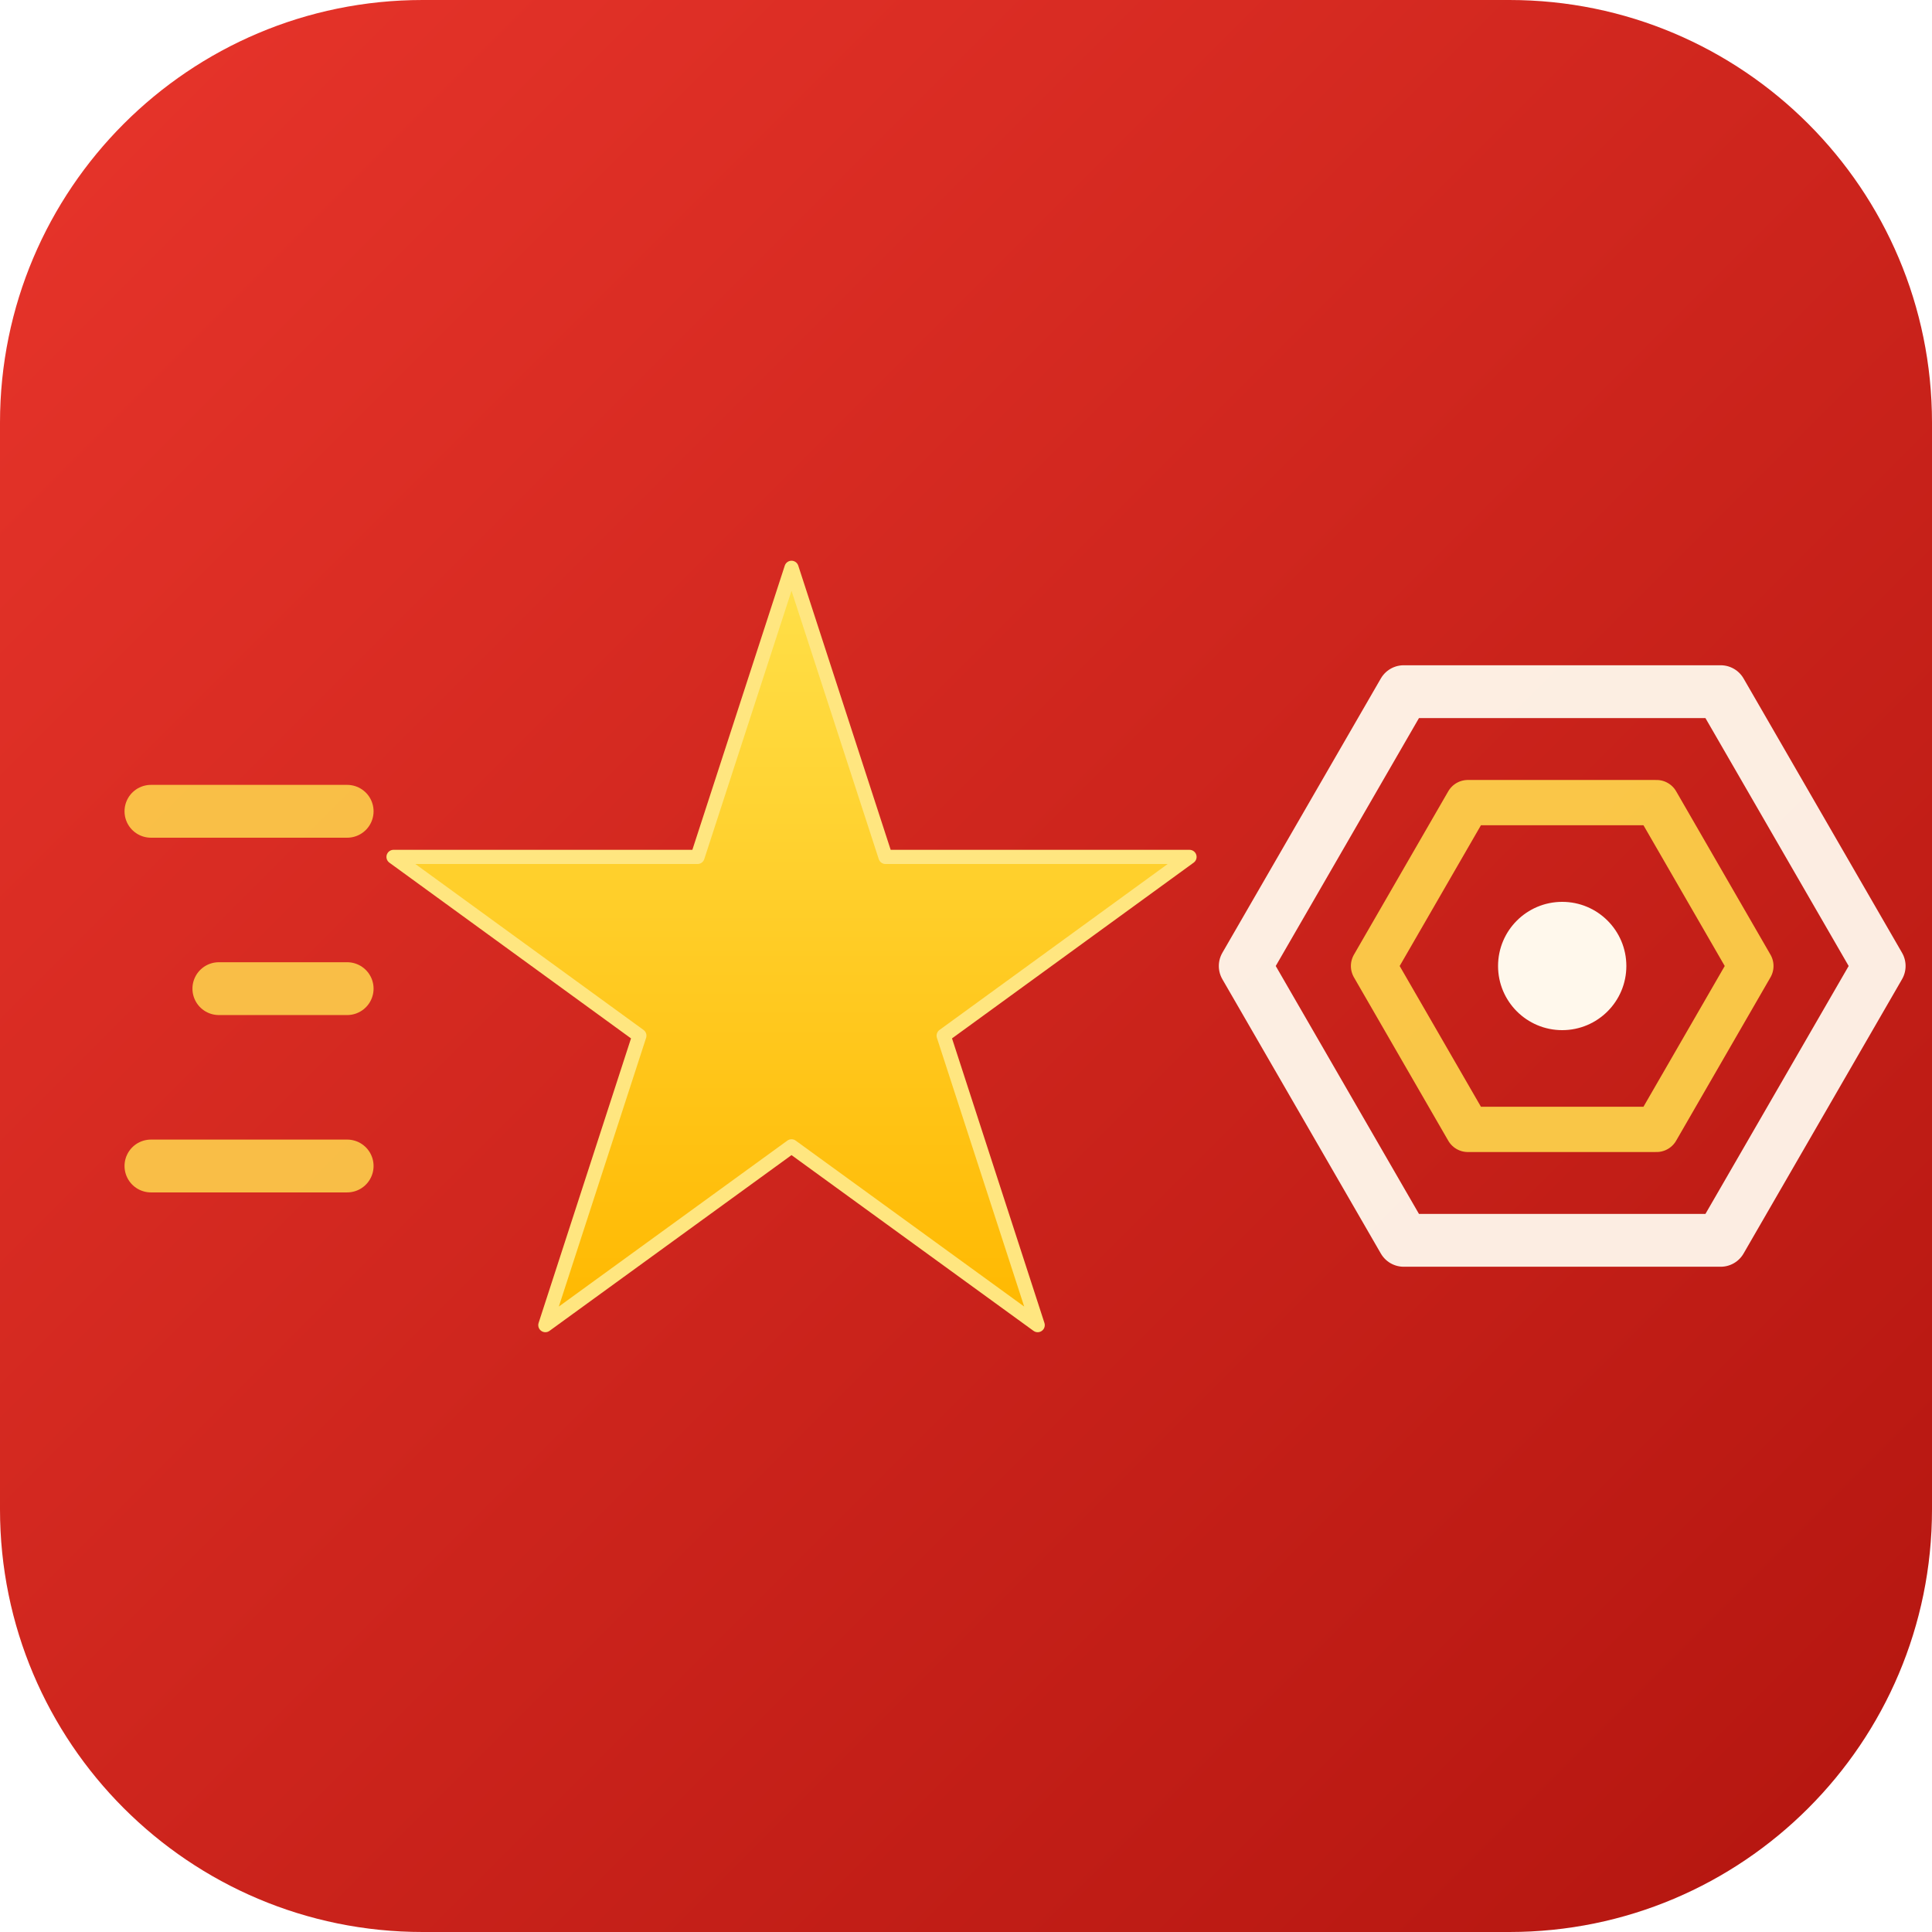
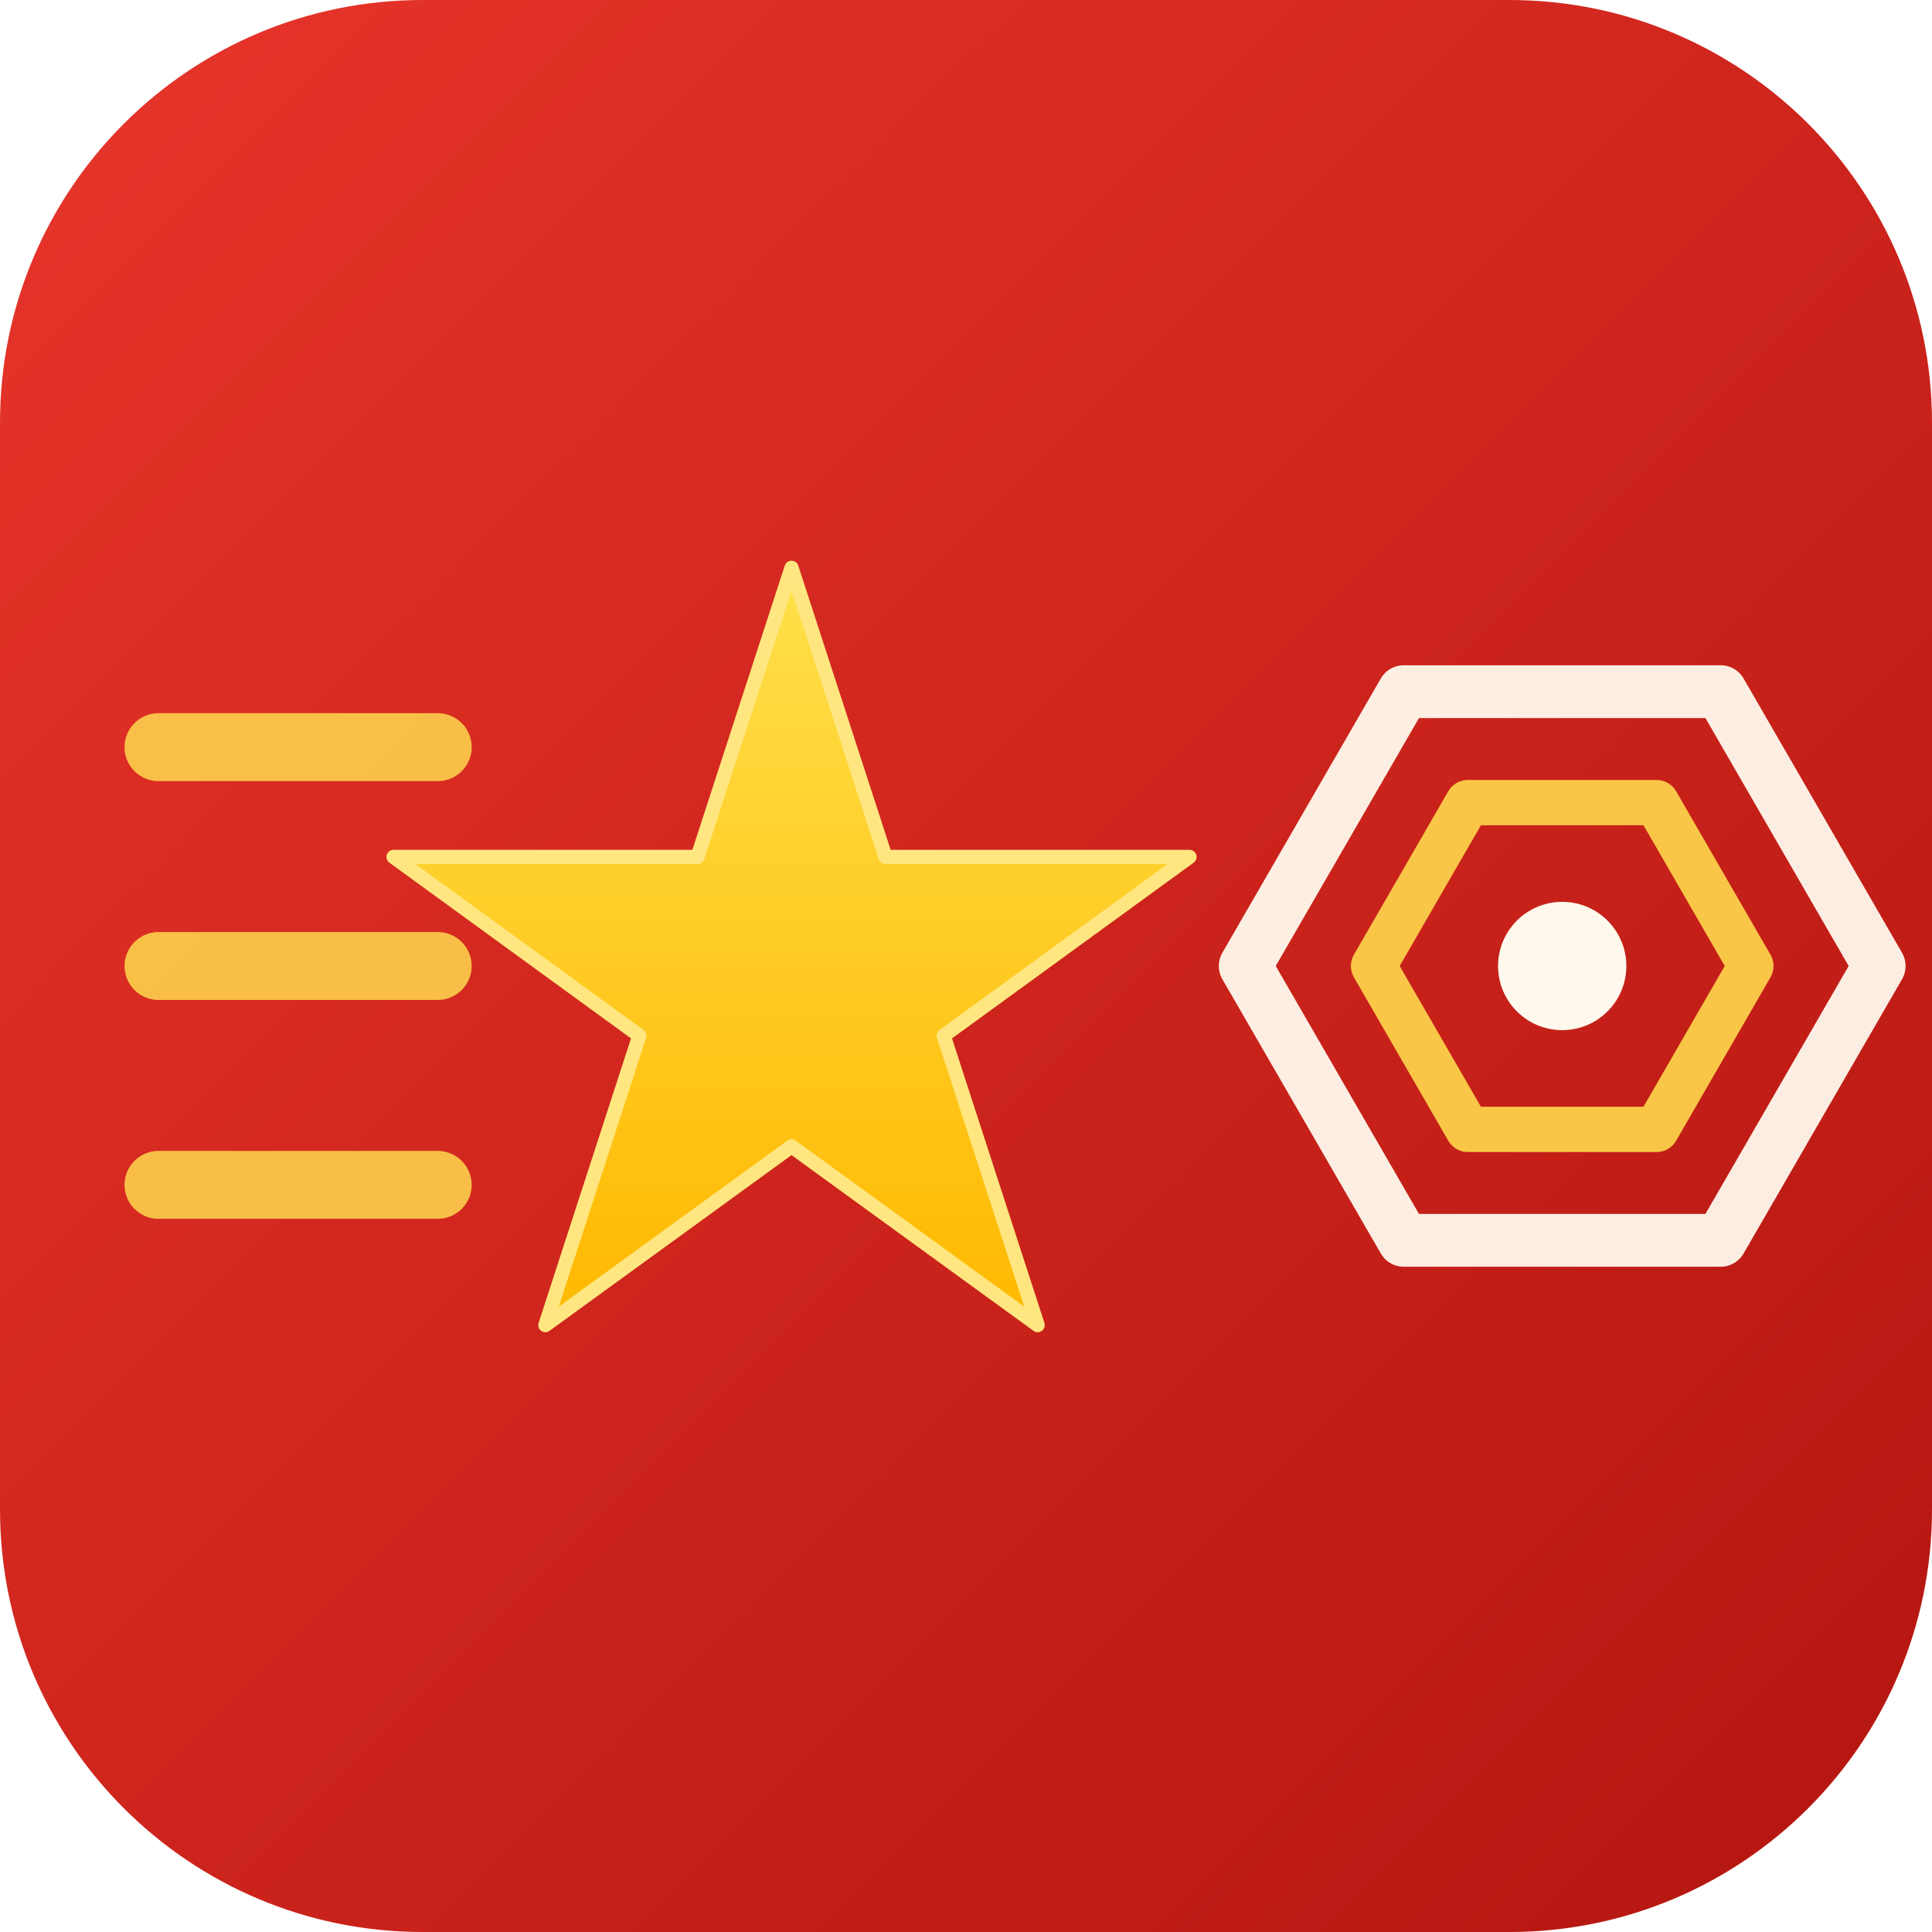
<svg xmlns="http://www.w3.org/2000/svg" viewBox="0 0 512 512" width="512" height="512" role="img" aria-labelledby="vifastos-icon-title">
  <defs>
    <linearGradient id="vifastos-bg" x1="0" y1="0" x2="1" y2="1">
      <stop offset="0" stop-color="#E8352B" />
      <stop offset="1" stop-color="#B3150F" />
    </linearGradient>
    <linearGradient id="vifastos-star" x1="0" y1="0" x2="0" y2="1">
      <stop offset="0" stop-color="#FFE04A" />
      <stop offset="1" stop-color="#FFB800" />
    </linearGradient>
  </defs>
  <rect width="512" height="512" rx="112" fill="url(#vifastos-bg)" />
  <g stroke="#FFD84D" stroke-linecap="round" opacity="0.85">
-     <line x1="40" y1="215" x2="92" y2="215" stroke-width="14" />
-     <line x1="58" y1="262" x2="92" y2="262" stroke-width="14" />
-     <line x1="40" y1="309" x2="92" y2="309" stroke-width="14" />
+     <line x1="42" y1="198" x2="116" y2="198" stroke-width="18" />
+     <line x1="42" y1="256" x2="116" y2="256" stroke-width="18" />
+     <line x1="42" y1="314" x2="116" y2="314" stroke-width="18" />
  </g>
  <g transform="translate(206,252) scale(0.94) translate(-206,-252)">
    <polygon points="210.0,144.0 236.5,225.5 322.2,225.5 252.9,275.9 279.4,357.5 210.0,307.1 140.6,357.5 167.1,275.9 97.8,225.5 183.5,225.5" fill="url(#vifastos-star)" stroke="#FFE680" stroke-width="4" stroke-linejoin="round" />
  </g>
  <g fill="none" stroke-linejoin="round">
    <polygon points="498,256 456,183.3 372,183.3 330,256 372,328.7 456,328.7" stroke="#FFF8EC" stroke-width="14" opacity="0.95" />
    <polygon points="464,256 439,212.7 389,212.7 364,256 389,299.3 439,299.3" stroke="#FFD84D" stroke-width="12" opacity="0.9" />
  </g>
  <circle cx="414" cy="256" r="17" fill="#FFF8EC" />
</svg>
